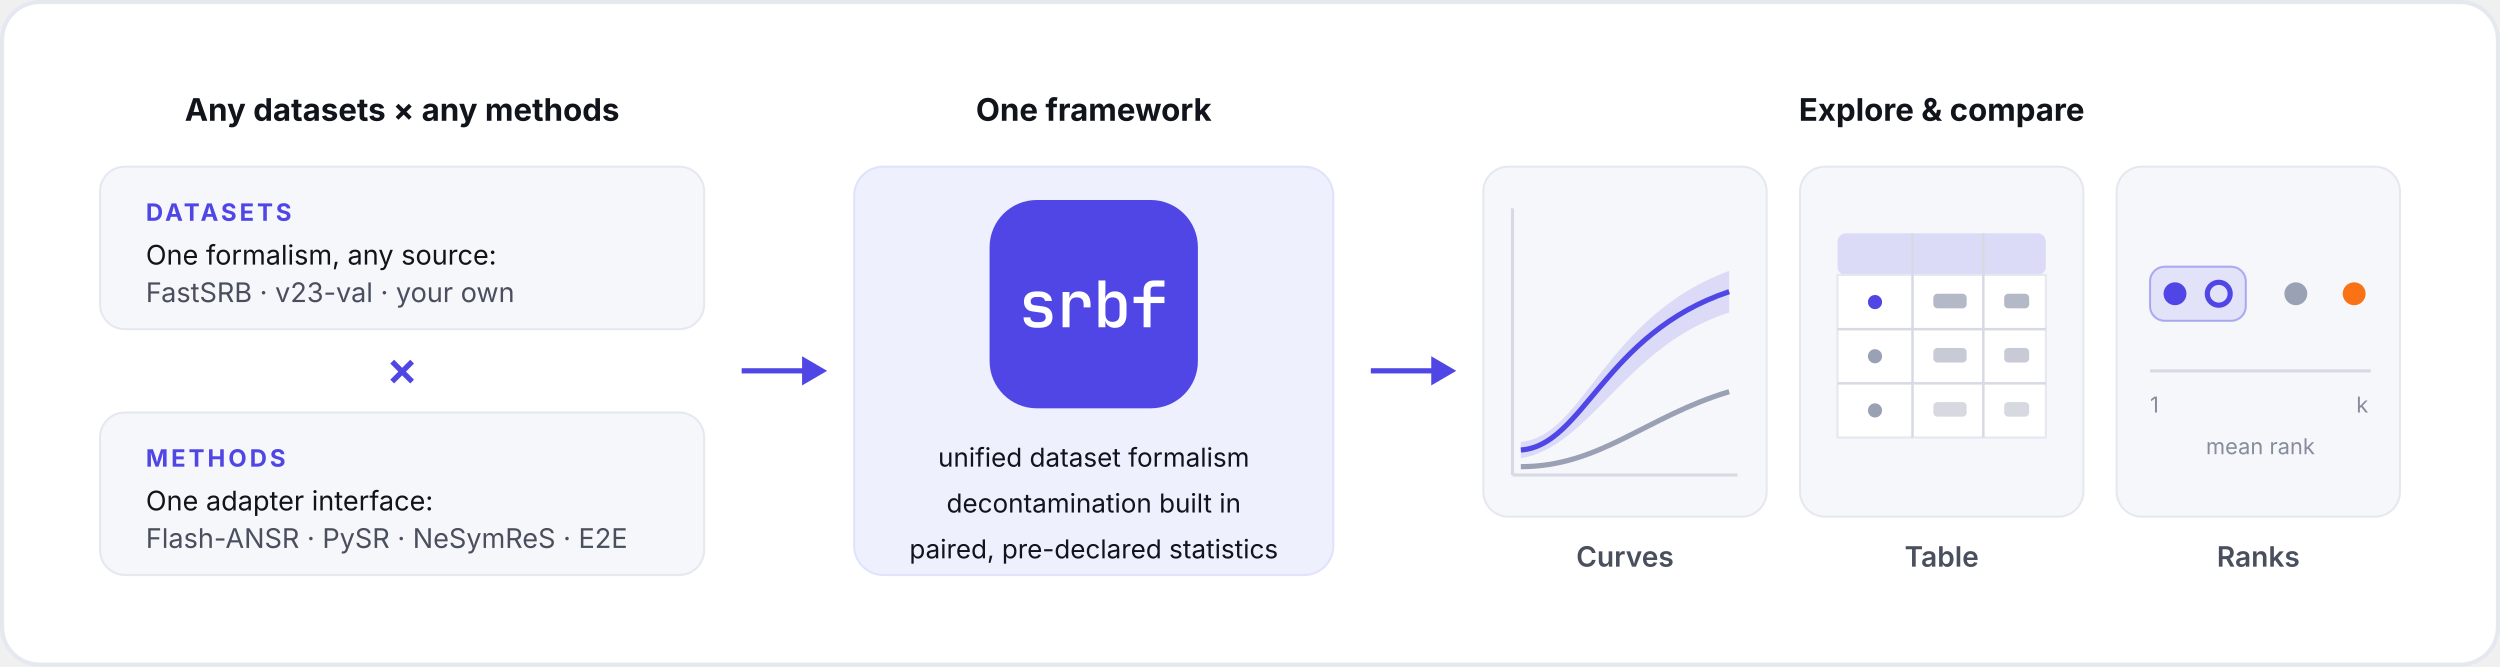
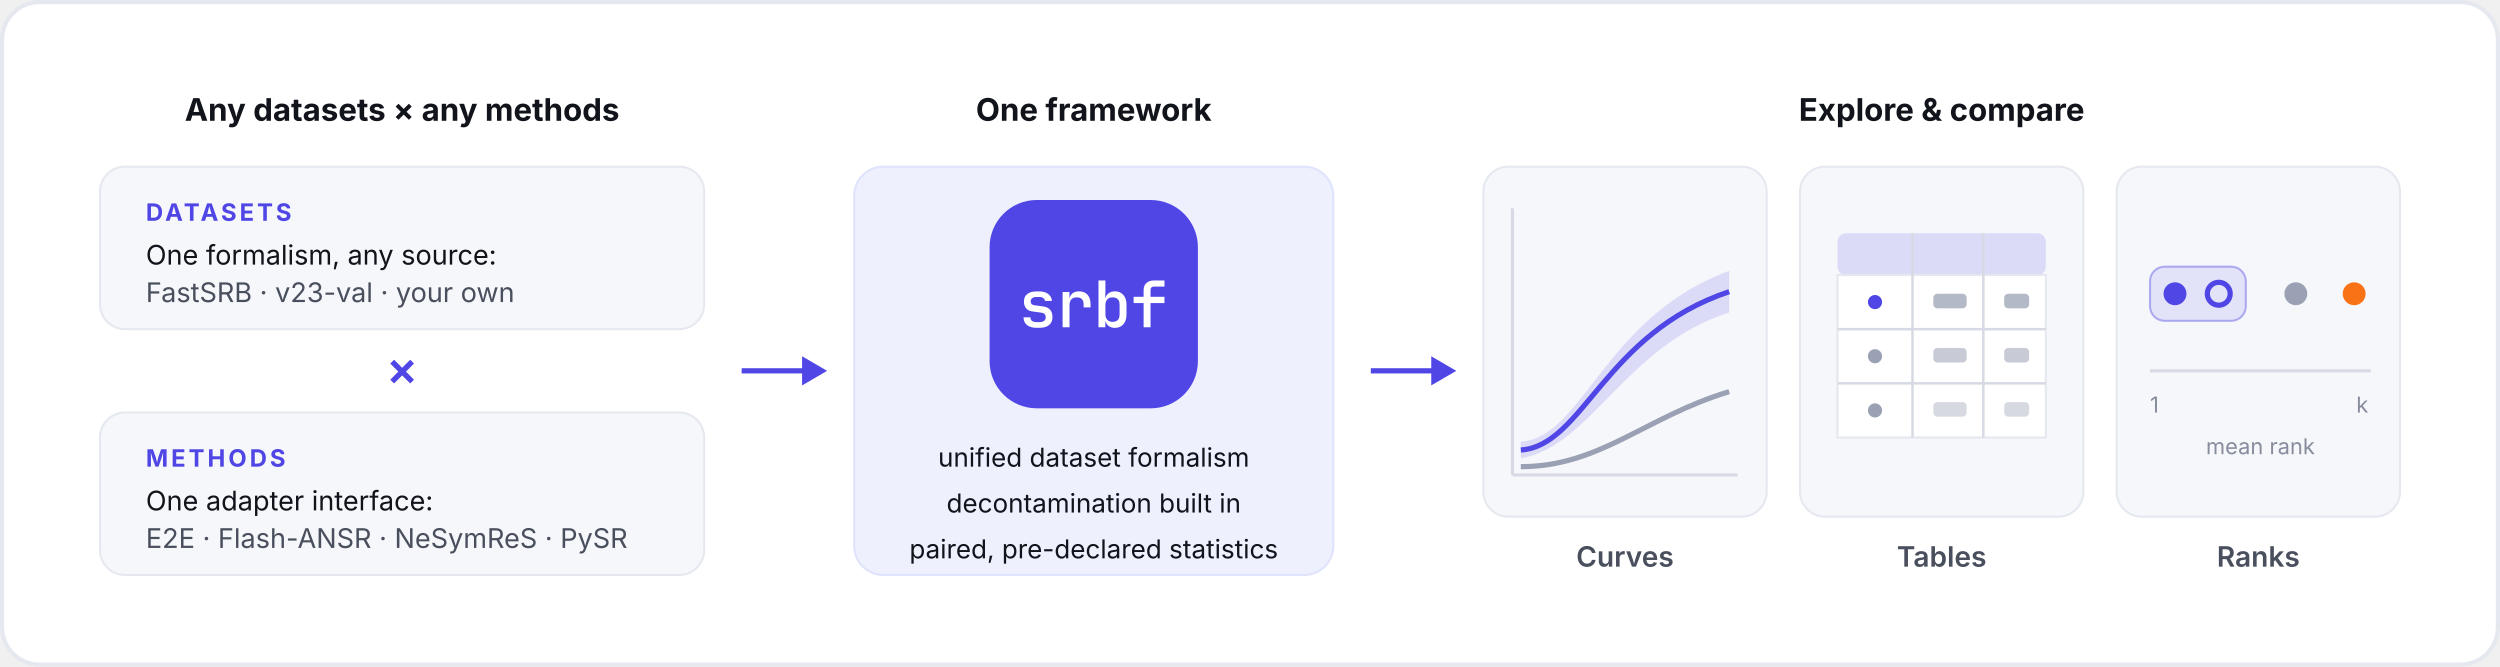
<svg xmlns="http://www.w3.org/2000/svg" viewBox="0 0 1200 320" font-family="Inter, system-ui, -apple-system, sans-serif">
  <style>
    .bg     { fill: #ffffff; stroke: #e6e8f0; }
    .panel  { fill: #f6f7fb; stroke: #e6e8f0; }
    .panel2 { fill: #eef0fe; stroke: #dfe3fc; }
    .cell   { fill: #ffffff; stroke: #e6e8f0; }
    .ink    { fill: #12141c; }
    .soft   { fill: #4a4f5e; }
    .faint  { fill: #868c9c; }
    .accent { fill: #4f46e5; }
    .accent-stroke { stroke: #4f46e5; }
    .grid   { stroke: #d7dae4; }
    .grey   { fill: #9aa1b4; }
    .grey-stroke { stroke: #9aa1b4; }
    @media (prefers-color-scheme: dark) {
      .bg     { fill: #0c0e14; stroke: #232838; }
      .panel  { fill: #151824; stroke: #232838; }
      .panel2 { fill: #1c2136; stroke: #2a3050; }
      .cell   { fill: #10131c; stroke: #232838; }
      .ink    { fill: #eef0f6; }
      .soft   { fill: #b7bdcc; }
      .faint  { fill: #7c8397; }
      .accent { fill: #8b8bff; }
      .accent-stroke { stroke: #8b8bff; }
      .grid   { stroke: #333a4f; }
      .grey   { fill: #65788a; }
      .grey-stroke { stroke: #65788a; }
    }
  </style>
  <rect class="bg" x="1" y="1" width="1198" height="318" rx="18" stroke-width="2" />
  <text class="ink" x="193" y="58" text-anchor="middle" font-size="15" font-weight="700">Any datasets × any methods</text>
  <text class="ink" x="525" y="58" text-anchor="middle" font-size="15" font-weight="700">One framework</text>
  <text class="ink" x="932" y="58" text-anchor="middle" font-size="15" font-weight="700">Explore &amp; compare</text>
  <rect class="panel" x="48" y="80" width="290" height="78" rx="12" />
  <text class="accent" x="70" y="106" font-size="11.5" font-weight="700" letter-spacing="1.4">DATASETS</text>
  <text class="ink" x="70" y="127" font-size="13">One formalism, any source:</text>
  <text class="soft" x="70" y="145" font-size="13">FastSRB · v23-val · your own</text>
  <text class="accent" x="193" y="185" text-anchor="middle" font-size="23" font-weight="600">×</text>
  <rect class="panel" x="48" y="198" width="290" height="78" rx="12" />
  <text class="accent" x="70" y="224" font-size="11.5" font-weight="700" letter-spacing="1.4">METHODS</text>
  <text class="ink" x="70" y="245" font-size="13">One adapter interface:</text>
-   <text class="soft" x="70" y="263" font-size="13">Flash-ANSR · PySR · NeSymReS · E2E</text>
+   <text class="soft" x="70" y="263" font-size="13">E2E · Flash-ANSR · NeSymReS · PySR</text>
  <path class="accent-stroke" d="M356 178 h33" stroke-width="2.5" fill="none" />
  <path class="accent" d="M385 171 l12 7 -12 7 z" />
  <rect class="panel2" x="410" y="80" width="230" height="196" rx="14" />
  <g transform="translate(475, 96) scale(0.1953)">
    <rect width="512" height="512" rx="116" fill="#4f46e5" />
    <g transform="translate(71.68,312.71) scale(0.157538,-0.157538)">
      <path fill="#ffffff" d="M278.0 -9Q183.0 -9 129.0 34.0Q75.0 77 75.0 154H182.0Q182.0 119 207.0 99.5Q232.0 80 278.0 80H322.0Q369.0 80 395.0 99.5Q421.0 119 421.0 155Q421.0 218 354.0 227L209.0 247Q148.0 255 114.5 295.5Q81.0 336 81.0 401Q81.0 476 132.0 517.5Q183.0 559 276.0 559H321.0Q407.0 559 460.5 518.0Q514.0 477 517.0 410H409.0Q407.0 437 383.5 454.5Q360.0 472 321.0 472H276.0Q233.0 472 209.5 453.0Q186.0 434 186.0 402Q186.0 351 243.0 343L379.0 325Q526.0 305 526.0 156Q526.0 77 473.0 34.0Q420.0 -9 322.0 -9Z M684.0 0V550H791.0V442Q799.0 497 838.0 528.5Q877.0 560 941.0 560Q1026.0 560 1073.0 507.0Q1120.0 454 1120.0 358V309H1012.0V355Q1012.0 466 903.0 466Q849.0 466 820.5 434.5Q792.0 403 792.0 343V0Z M1501.0 -10Q1441.0 -10 1401.5 20.0Q1362.0 50 1351.0 104V0H1244.0V730H1352.0V573L1349.0 446Q1361.0 499 1401.5 529.5Q1442.0 560 1501.0 560Q1583.0 560 1632.0 504.0Q1681.0 448 1681.0 352V197Q1681.0 102 1632.0 46.0Q1583.0 -10 1501.0 -10ZM1463.0 84Q1515.0 84 1544.0 111.5Q1573.0 139 1573.0 200V351Q1573.0 411 1544.0 438.5Q1515.0 466 1463.0 466Q1411.0 466 1381.5 434.5Q1352.0 403 1352.0 346V205Q1352.0 147 1381.5 115.5Q1411.0 84 1463.0 84Z M1948.0 0V377H1792.0V475H1948.0V581Q1948.0 650 1992.0 690.0Q2036.0 730 2112.0 730H2273.0V634H2114.0Q2056.0 634 2056.0 580V475H2273.0V377H2056.0V0Z" />
    </g>
  </g>
  <text class="ink" x="525" y="224" text-anchor="middle" font-size="12.5">unified dataset formalism</text>
  <text class="ink" x="525" y="246" text-anchor="middle" font-size="12.5">decontamination built in</text>
  <text class="ink" x="525" y="268" text-anchor="middle" font-size="12.5">paired, pre-declared statistics</text>
  <path class="accent-stroke" d="M658 178 h33" stroke-width="2.5" fill="none" />
  <path class="accent" d="M687 171 l12 7 -12 7 z" />
  <rect class="panel" x="712" y="80" width="136" height="168" rx="12" />
  <path class="accent" d="M730 212 C 760 210, 770 152, 830 130 L 830 150 C 780 166, 764 214, 730 220 Z" opacity="0.16" />
  <path class="accent-stroke" d="M730 216 C 760 214, 770 160, 830 140" stroke-width="2.5" fill="none" />
  <path class="grey-stroke" d="M730 224 C 768 224, 790 200, 830 188" stroke-width="2.5" fill="none" />
  <line class="grid" x1="726" y1="100" x2="726" y2="228" stroke-width="1.5" />
  <line class="grid" x1="726" y1="228" x2="834" y2="228" stroke-width="1.5" />
  <text class="soft" x="780" y="272" text-anchor="middle" font-size="13.5" font-weight="600">Curves</text>
  <rect class="panel" x="864" y="80" width="136" height="168" rx="12" />
  <rect class="accent" x="882" y="112" width="100" height="20" rx="4" opacity="0.16" />
  <rect class="cell" x="882" y="132" width="100" height="78" />
  <line class="grid" x1="882" y1="158" x2="982" y2="158" stroke-width="1.2" />
  <line class="grid" x1="882" y1="184" x2="982" y2="184" stroke-width="1.2" />
  <line class="grid" x1="918" y1="112" x2="918" y2="210" stroke-width="1.2" />
  <line class="grid" x1="952" y1="112" x2="952" y2="210" stroke-width="1.2" />
  <circle class="accent" cx="900" cy="145" r="3.4" />
  <circle class="grey" cx="900" cy="171" r="3.4" />
  <circle class="grey" cx="900" cy="197" r="3.4" />
  <rect class="grey" x="928" y="141" width="16" height="7" rx="2" opacity="0.75" />
  <rect class="grey" x="928" y="167" width="16" height="7" rx="2" opacity="0.55" />
  <rect class="grey" x="928" y="193" width="16" height="7" rx="2" opacity="0.4" />
  <rect class="grey" x="962" y="141" width="12" height="7" rx="2" opacity="0.75" />
  <rect class="grey" x="962" y="167" width="12" height="7" rx="2" opacity="0.55" />
  <rect class="grey" x="962" y="193" width="12" height="7" rx="2" opacity="0.4" />
-   <text class="soft" x="932" y="272" text-anchor="middle" font-size="13.5" font-weight="600">Table</text>
+   <text class="soft" x="932" y="272" text-anchor="middle" font-size="13.5" font-weight="600">Tables</text>
  <rect class="panel" x="1016" y="80" width="136" height="168" rx="12" />
  <rect class="accent-stroke" x="1032" y="128" width="46" height="26" rx="7" fill="#4f46e5" fill-opacity="0.12" stroke-opacity="0.4" />
  <circle class="accent" cx="1044" cy="141" r="5.5" />
  <circle class="accent-stroke" cx="1065" cy="141" r="5.5" fill="none" stroke-width="2.5" />
  <circle class="grey" cx="1102" cy="141" r="5.5" />
  <circle cx="1130" cy="141" r="5.5" fill="#f97316" />
  <line class="grid" x1="1032" y1="178" x2="1138" y2="178" stroke-width="1.5" />
  <text class="faint" x="1032" y="198" font-size="10.5">1</text>
  <text class="faint" x="1131" y="198" font-size="10.5">k</text>
  <text class="faint" x="1085" y="218" text-anchor="middle" font-size="10.5">mean rank</text>
  <text class="soft" x="1084" y="272" text-anchor="middle" font-size="13.5" font-weight="600">Ranks</text>
</svg>
